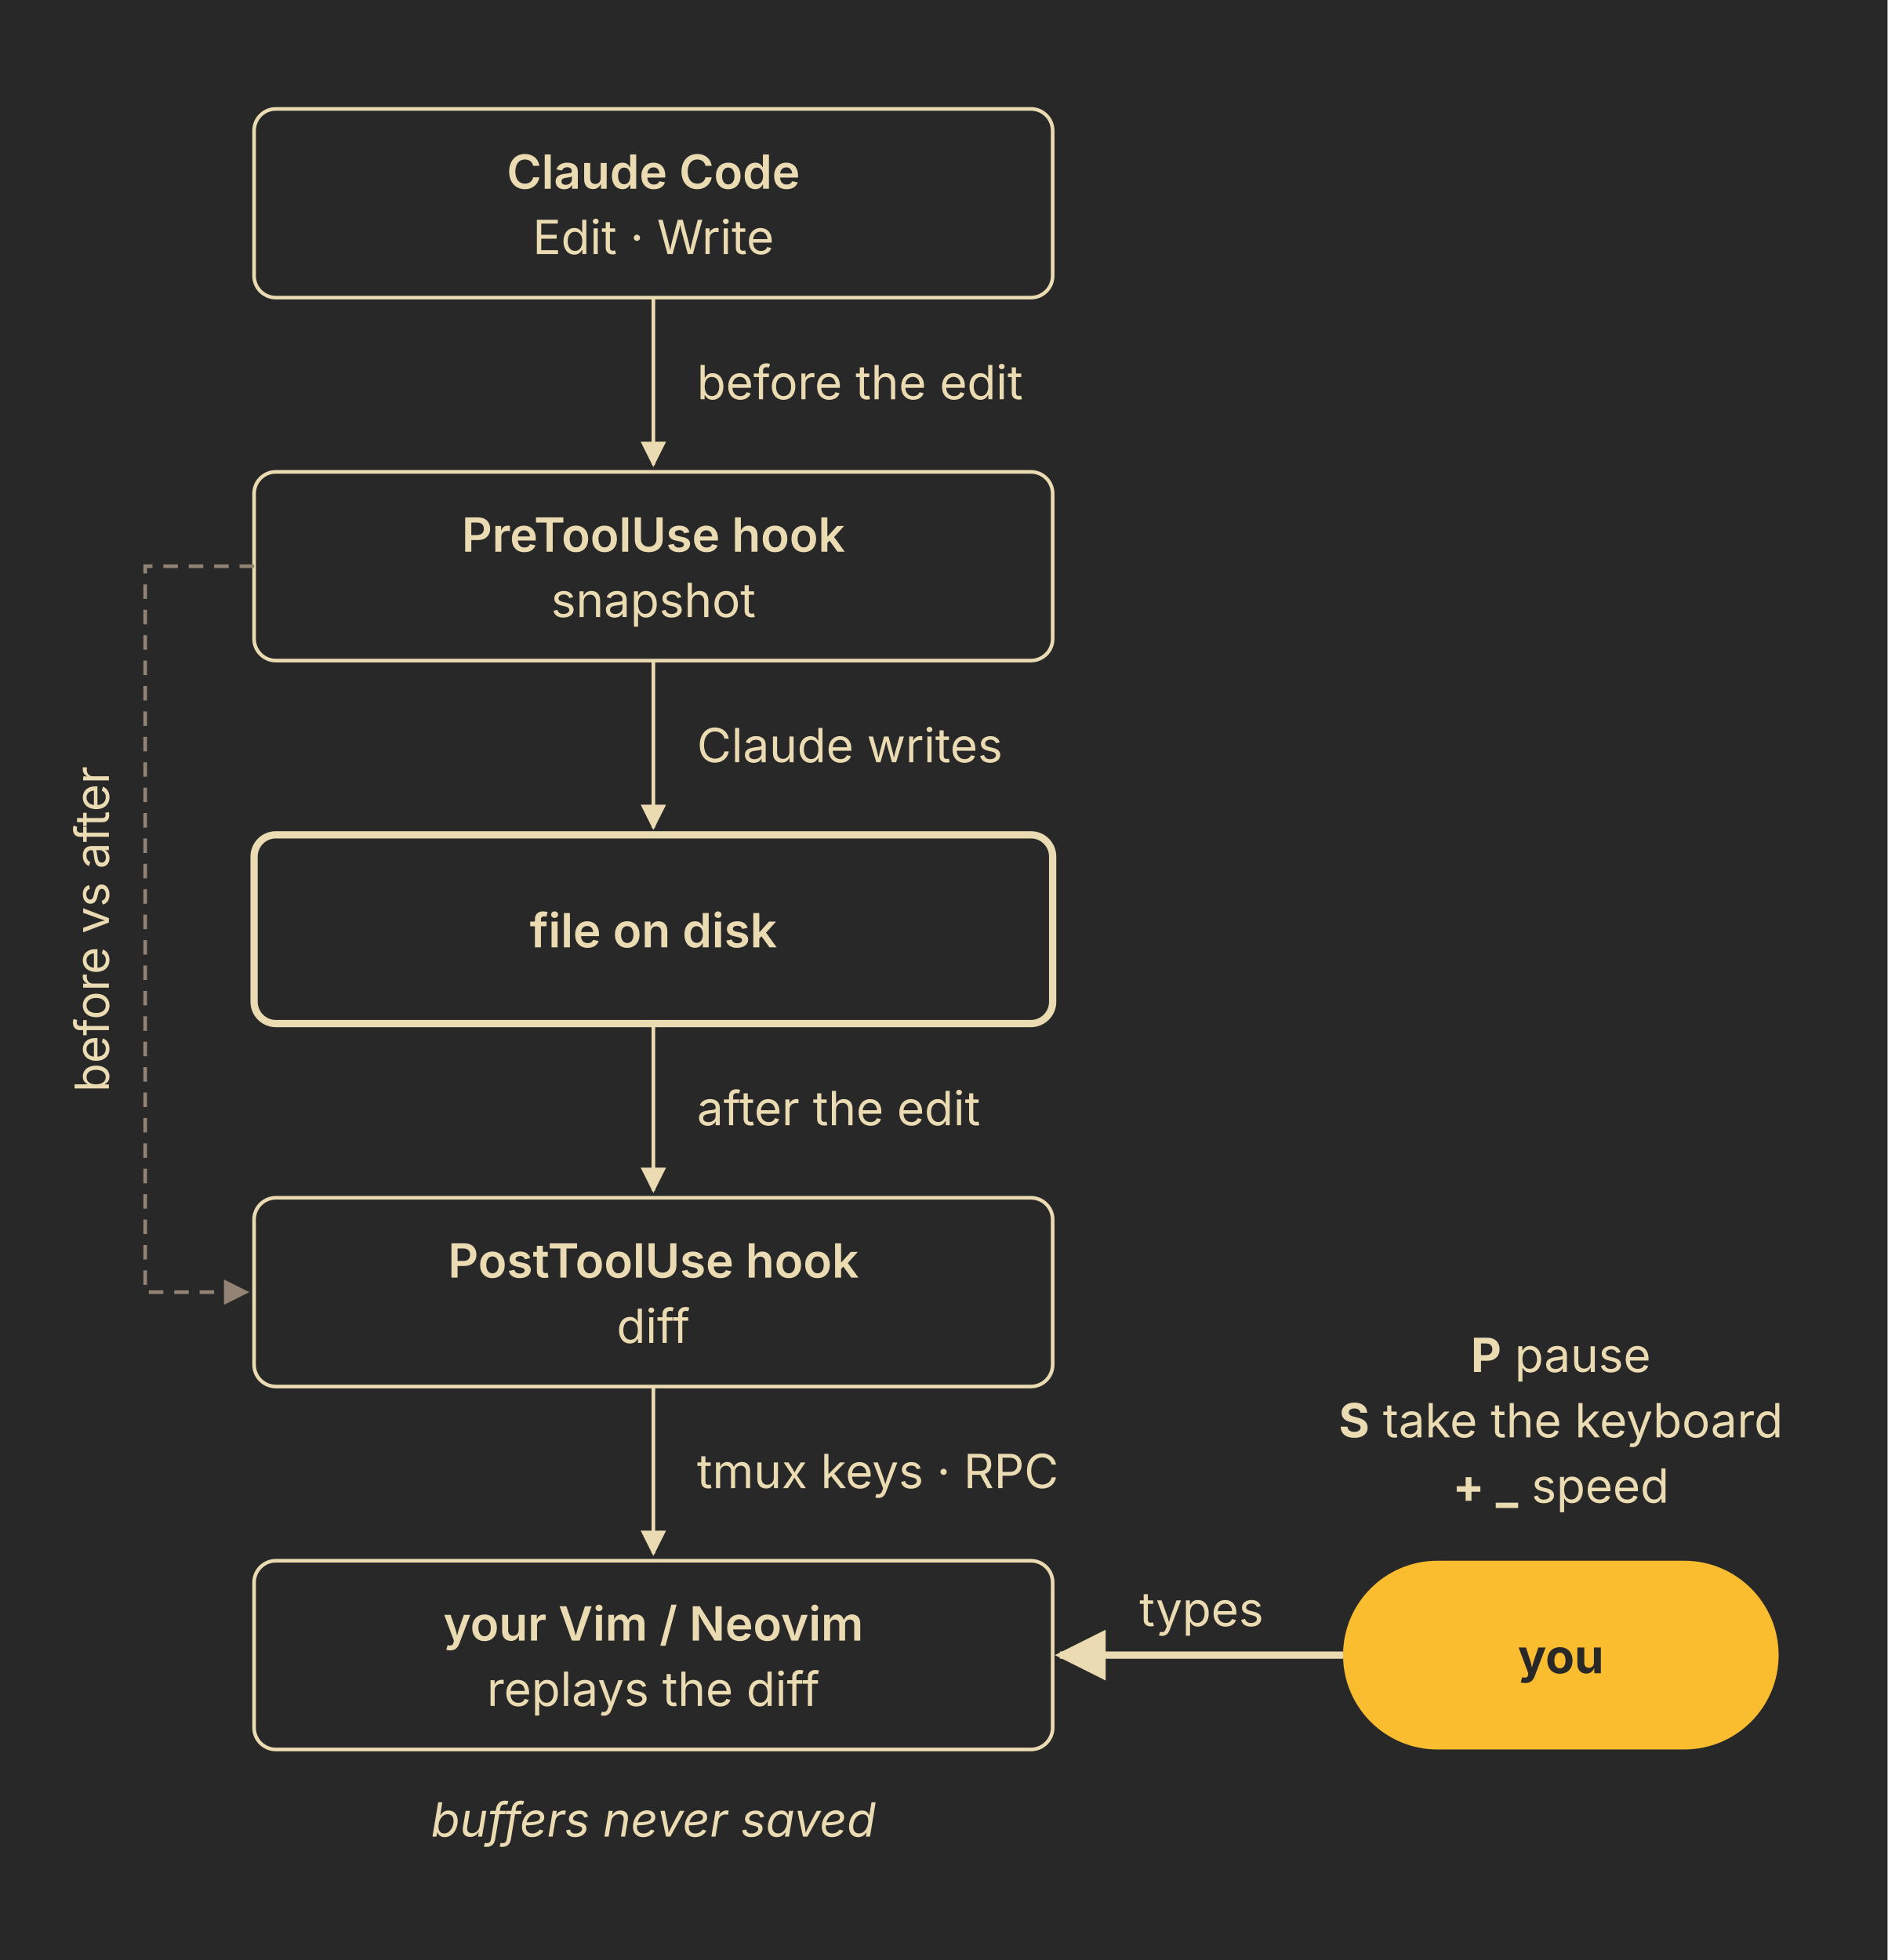
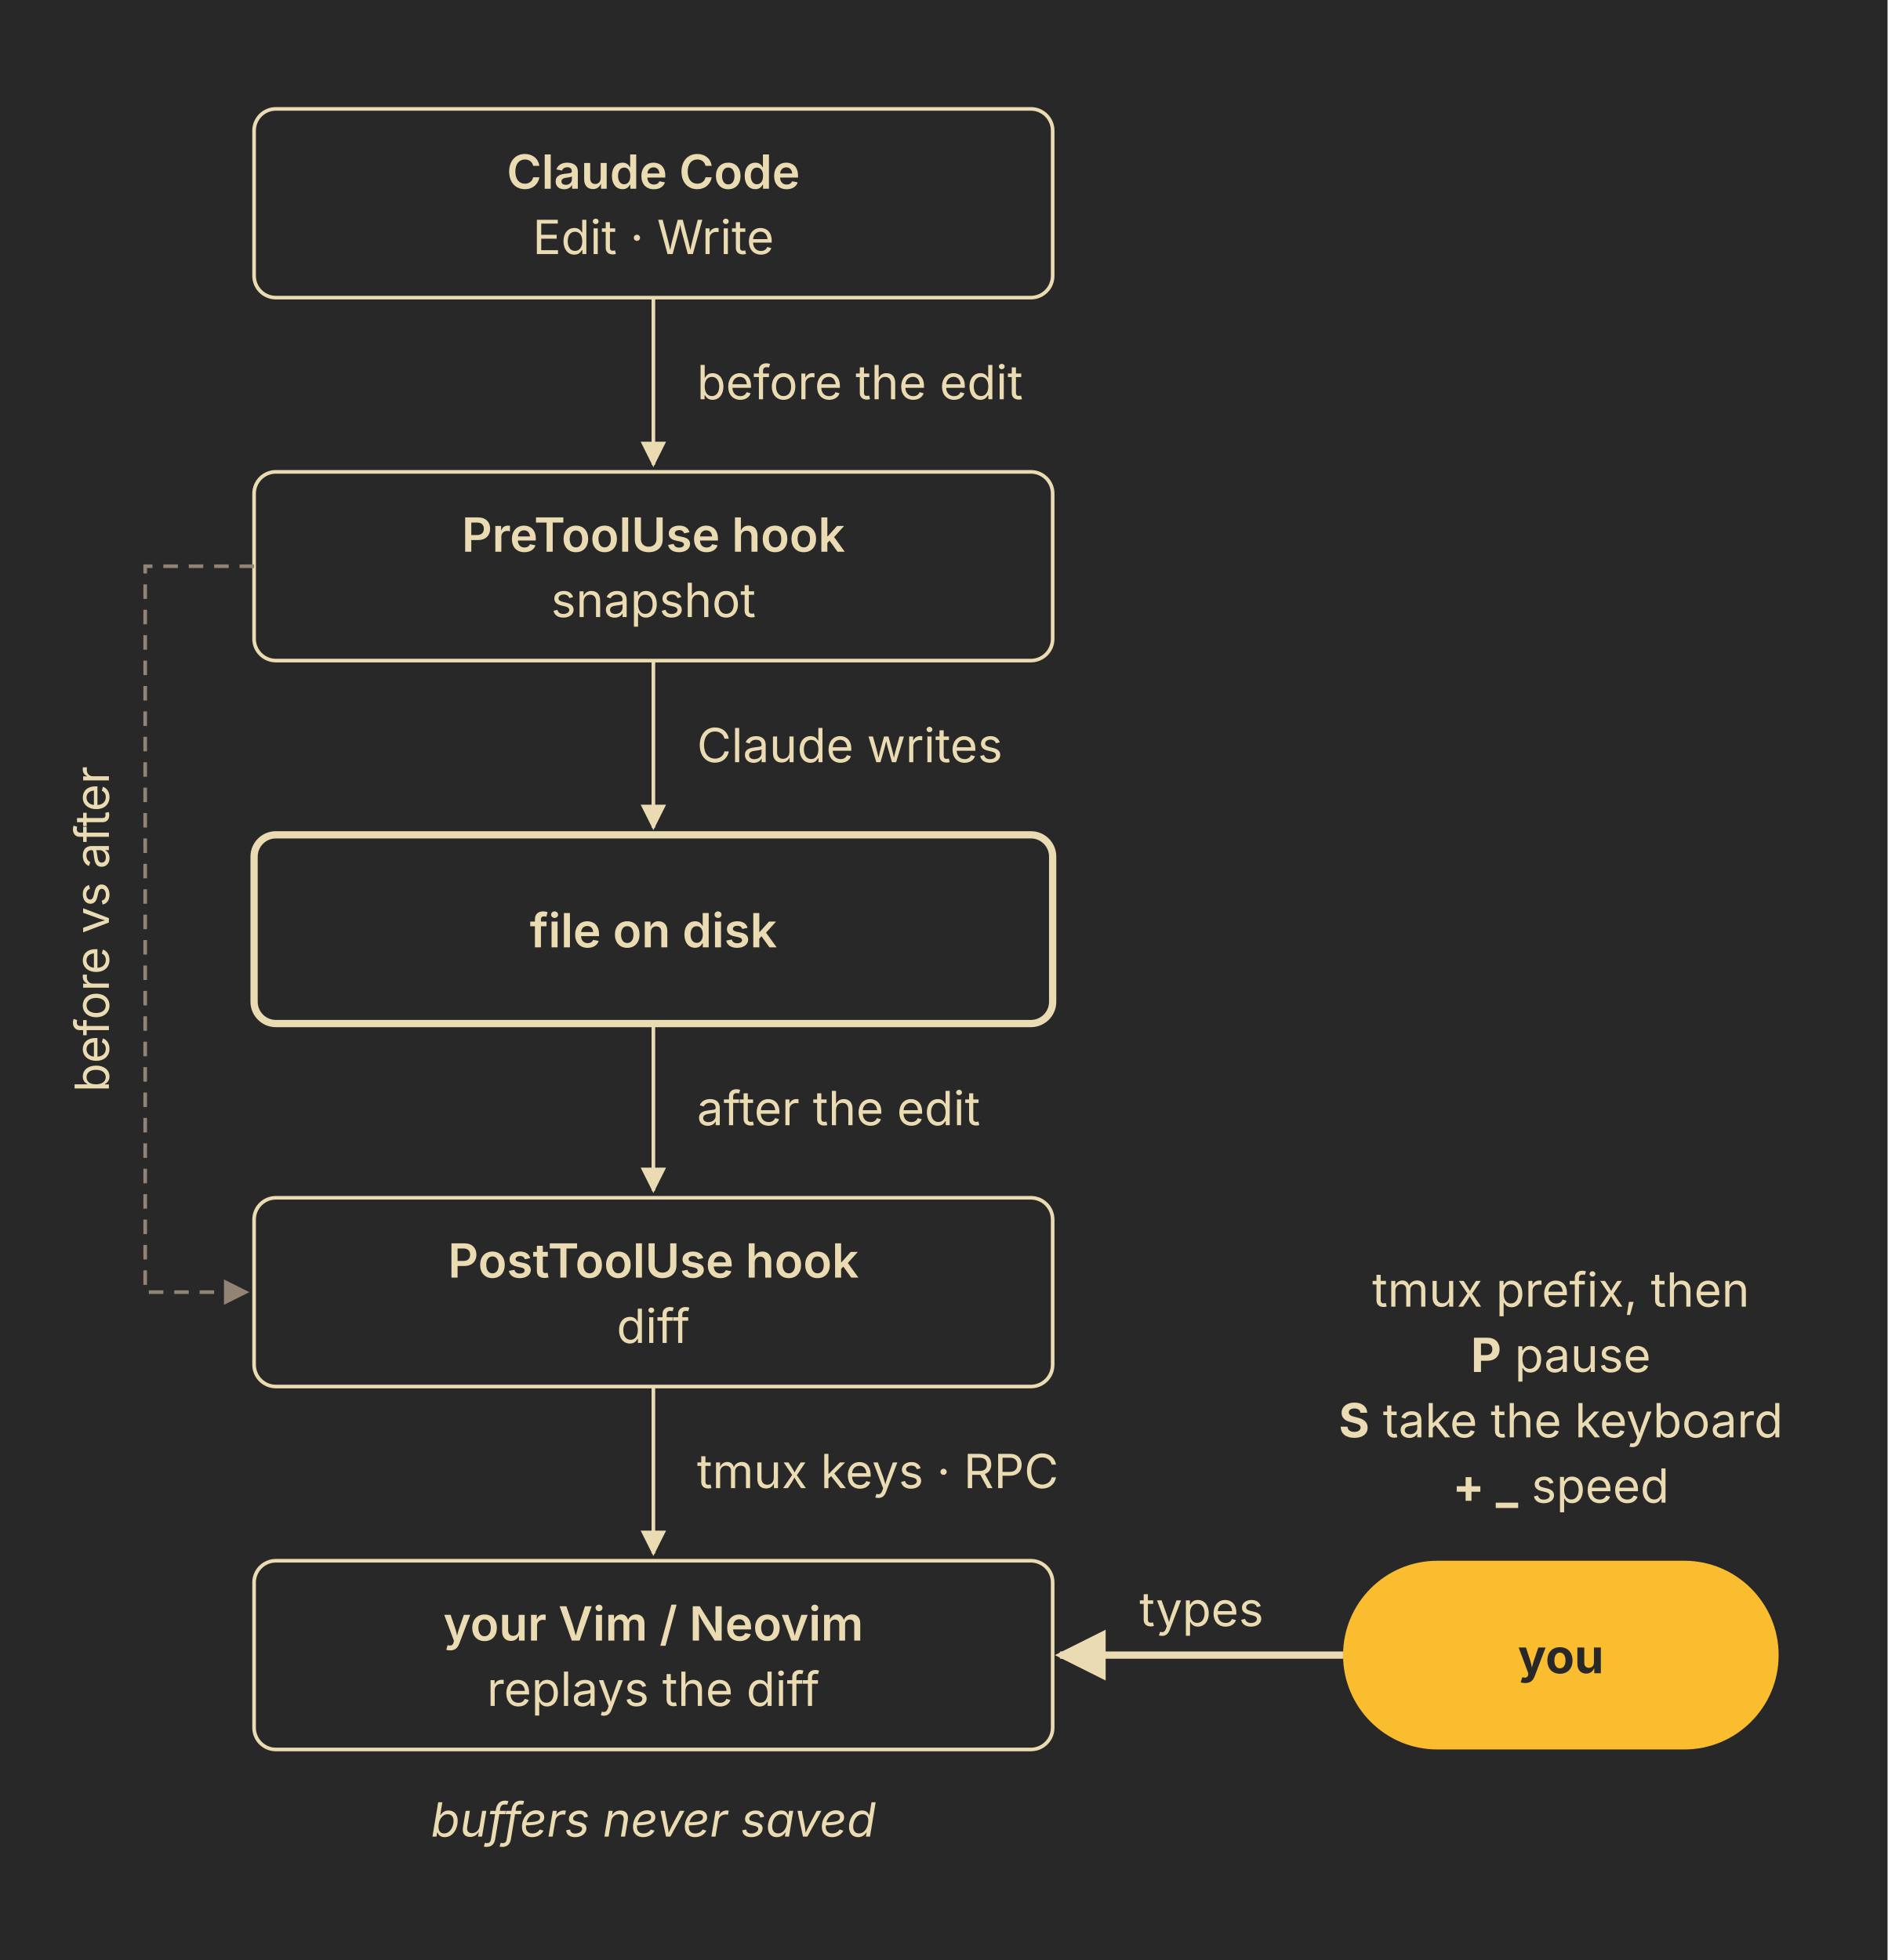
- <svg xmlns="http://www.w3.org/2000/svg" viewBox="0 0 520 540" width="520" height="540" role="img" aria-label="Claude's edit lands on disk first; the follower only replays the diff into your Vim or Neovim, and you are the only one who types into it.">
+ <svg xmlns="http://www.w3.org/2000/svg" viewBox="0 0 520 540" width="520" height="540" role="img" aria-label="The edit lands on disk first; the follower only replays it; you control it — pause, or take the keyboard.">
  <rect x="0" y="0" width="520" height="540" fill="#282828" />
  <defs>
    <marker id="a" viewBox="0 0 10 10" refX="9" refY="5" markerWidth="7" markerHeight="7" orient="auto-start-reverse">
      <path d="M0 0L10 5L0 10z" fill="#EBDBB2" />
    </marker>
    <marker id="m" viewBox="0 0 10 10" refX="9" refY="5" markerWidth="7" markerHeight="7" orient="auto-start-reverse">
      <path d="M0 0L10 5L0 10z" fill="#928374" />
    </marker>
  </defs>
  <g font-family="system-ui, -apple-system, Segoe UI, sans-serif" font-size="13" fill="#EBDBB2">
    <g text-anchor="middle">
      <rect x="70" y="30" width="220" height="52" rx="6" fill="none" stroke="#EBDBB2" />
      <text x="180" y="52" font-weight="600">Claude Code</text>
      <text x="180" y="70">Edit · Write</text>
      <rect x="70" y="130" width="220" height="52" rx="6" fill="none" stroke="#EBDBB2" />
      <text x="180" y="152" font-weight="600">PreToolUse hook</text>
      <text x="180" y="170">snapshot</text>
      <rect x="70" y="230" width="220" height="52" rx="6" fill="none" stroke="#EBDBB2" stroke-width="2" />
      <text x="180" y="261" font-weight="600">file on disk</text>
      <rect x="70" y="330" width="220" height="52" rx="6" fill="none" stroke="#EBDBB2" />
      <text x="180" y="352" font-weight="600">PostToolUse hook</text>
      <text x="180" y="370">diff</text>
      <rect x="70" y="430" width="220" height="52" rx="6" fill="none" stroke="#EBDBB2" />
      <text x="180" y="452" font-weight="600">your Vim / Neovim</text>
      <text x="180" y="470">replays the diff</text>
    </g>
    <line x1="180" y1="82" x2="180" y2="128" stroke="#EBDBB2" marker-end="url(#a)" />
    <text x="192" y="110">before the edit</text>
    <line x1="180" y1="182" x2="180" y2="228" stroke="#EBDBB2" marker-end="url(#a)" />
    <text x="192" y="210">Claude writes</text>
    <line x1="180" y1="282" x2="180" y2="328" stroke="#EBDBB2" marker-end="url(#a)" />
    <text x="192" y="310">after the edit</text>
    <line x1="180" y1="382" x2="180" y2="428" stroke="#EBDBB2" marker-end="url(#a)" />
    <text x="192" y="410">tmux keys · RPC</text>
    <path d="M70 156 H40 V356 H68" fill="none" stroke="#928374" stroke-dasharray="4 3" marker-end="url(#m)" />
    <text x="0" y="0" text-anchor="middle" transform="translate(30 256) rotate(-90)">before vs after</text>
    <text x="180" y="506" font-style="italic" text-anchor="middle">buffers never saved</text>
    <rect x="370" y="430" width="120" height="52" rx="26" fill="#FABD2F" />
    <text x="430" y="461" font-weight="700" fill="#282828" text-anchor="middle">you</text>
    <line x1="370" y1="456" x2="292" y2="456" stroke="#EBDBB2" stroke-width="2" marker-end="url(#a)" />
    <text x="331" y="448" text-anchor="middle">types</text>
    <g text-anchor="middle">
+       <text x="430" y="360">tmux prefix, then</text>
      <text x="430" y="378">
        <tspan font-weight="700">P</tspan> pause</text>
      <text x="430" y="396">
        <tspan font-weight="700">S</tspan> take the keyboard</text>
      <text x="430" y="414">
        <tspan font-weight="700">+ _</tspan> speed</text>
    </g>
  </g>
</svg>
